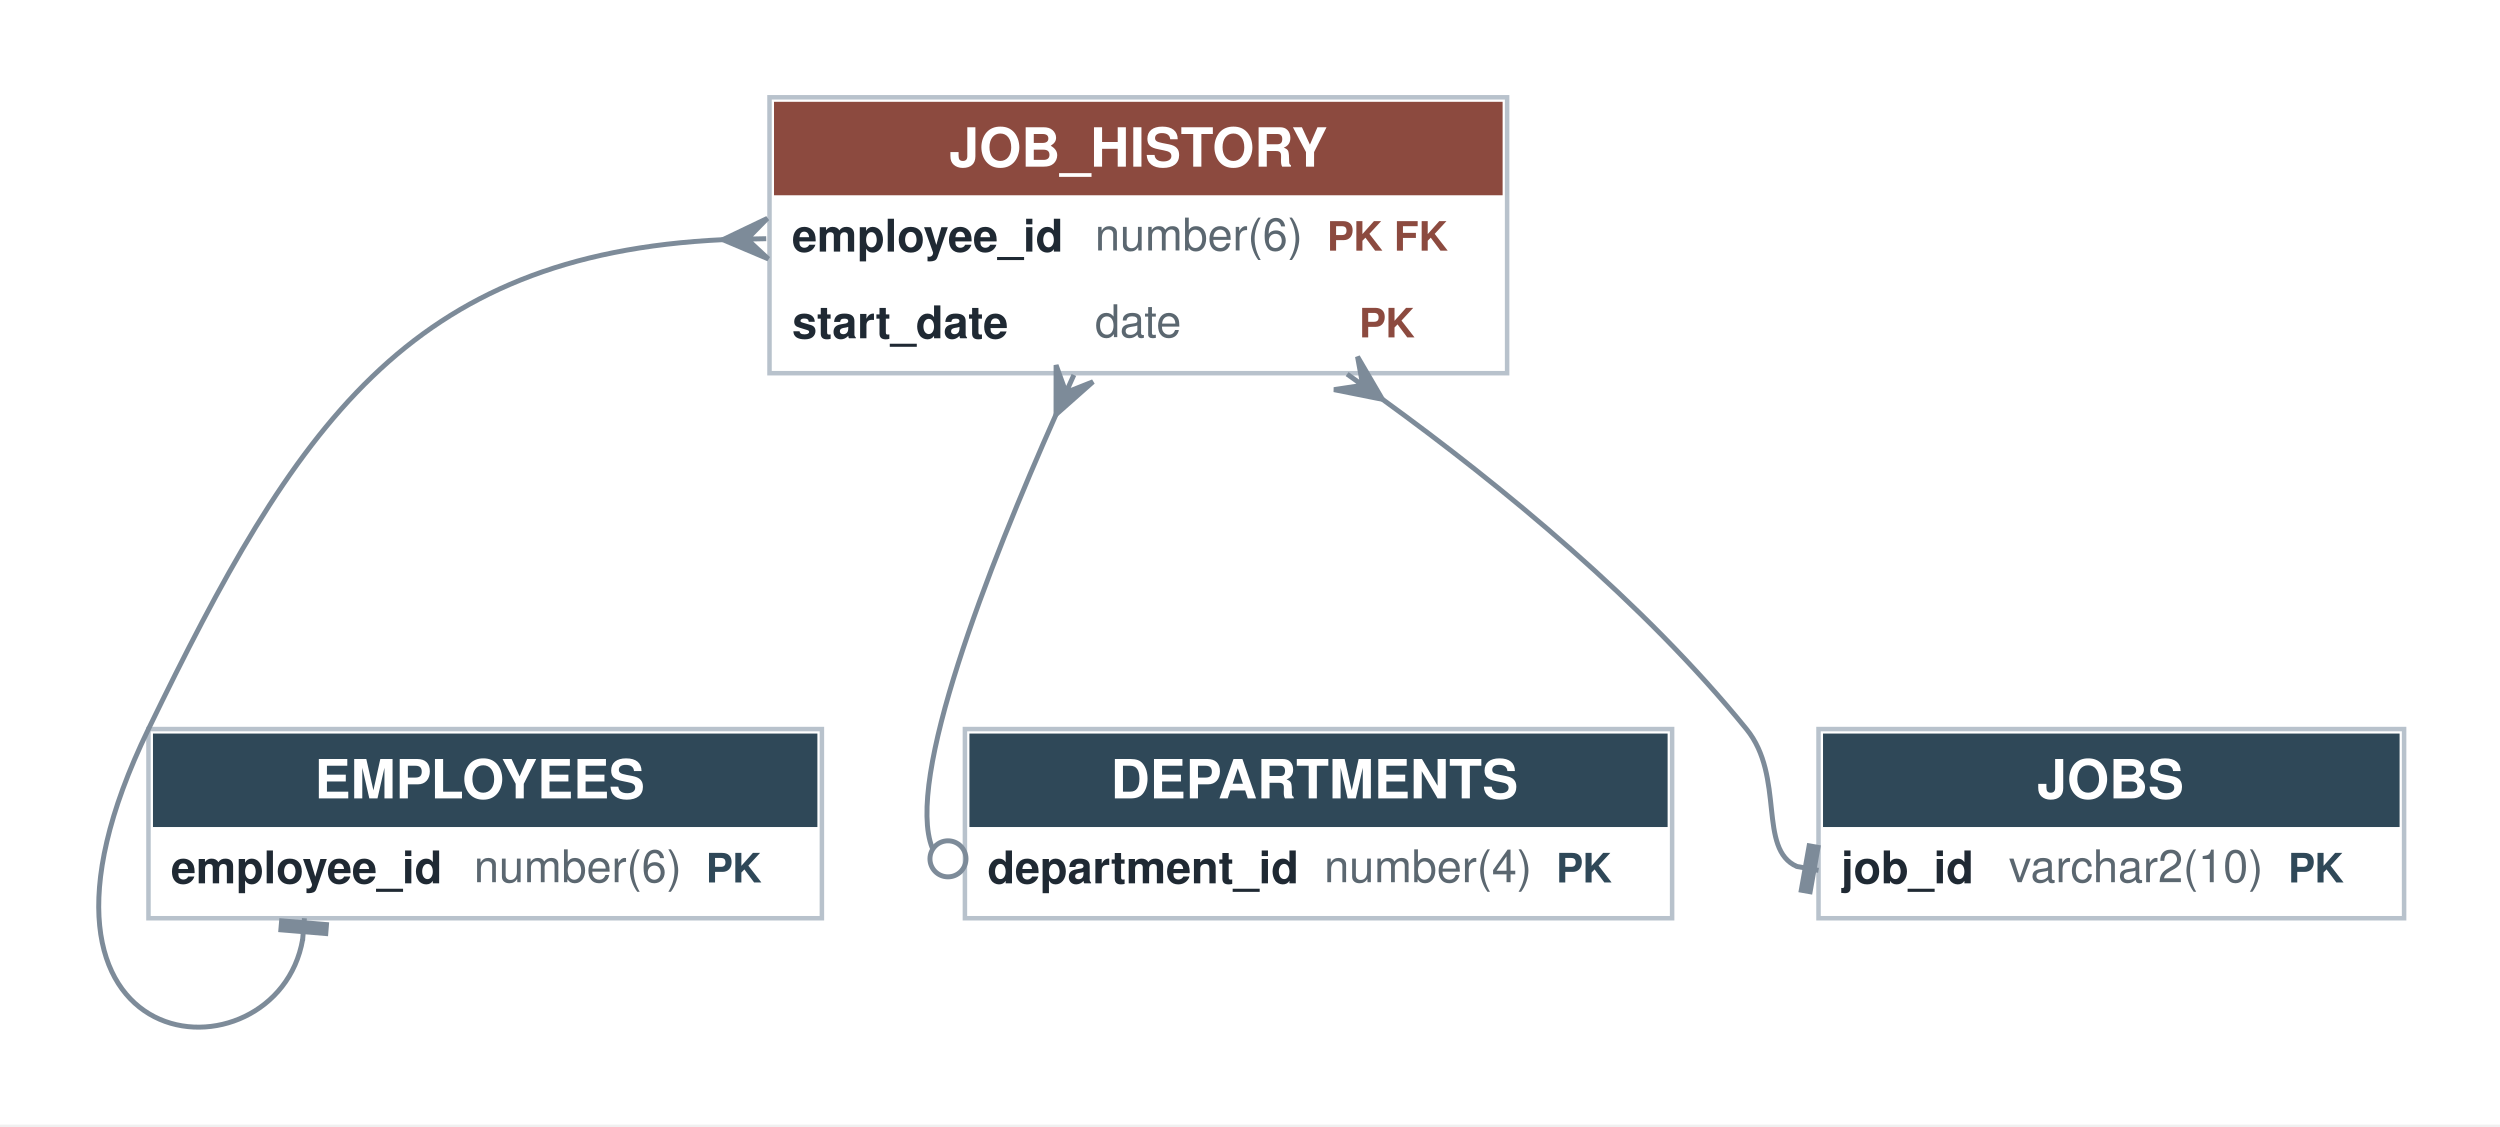
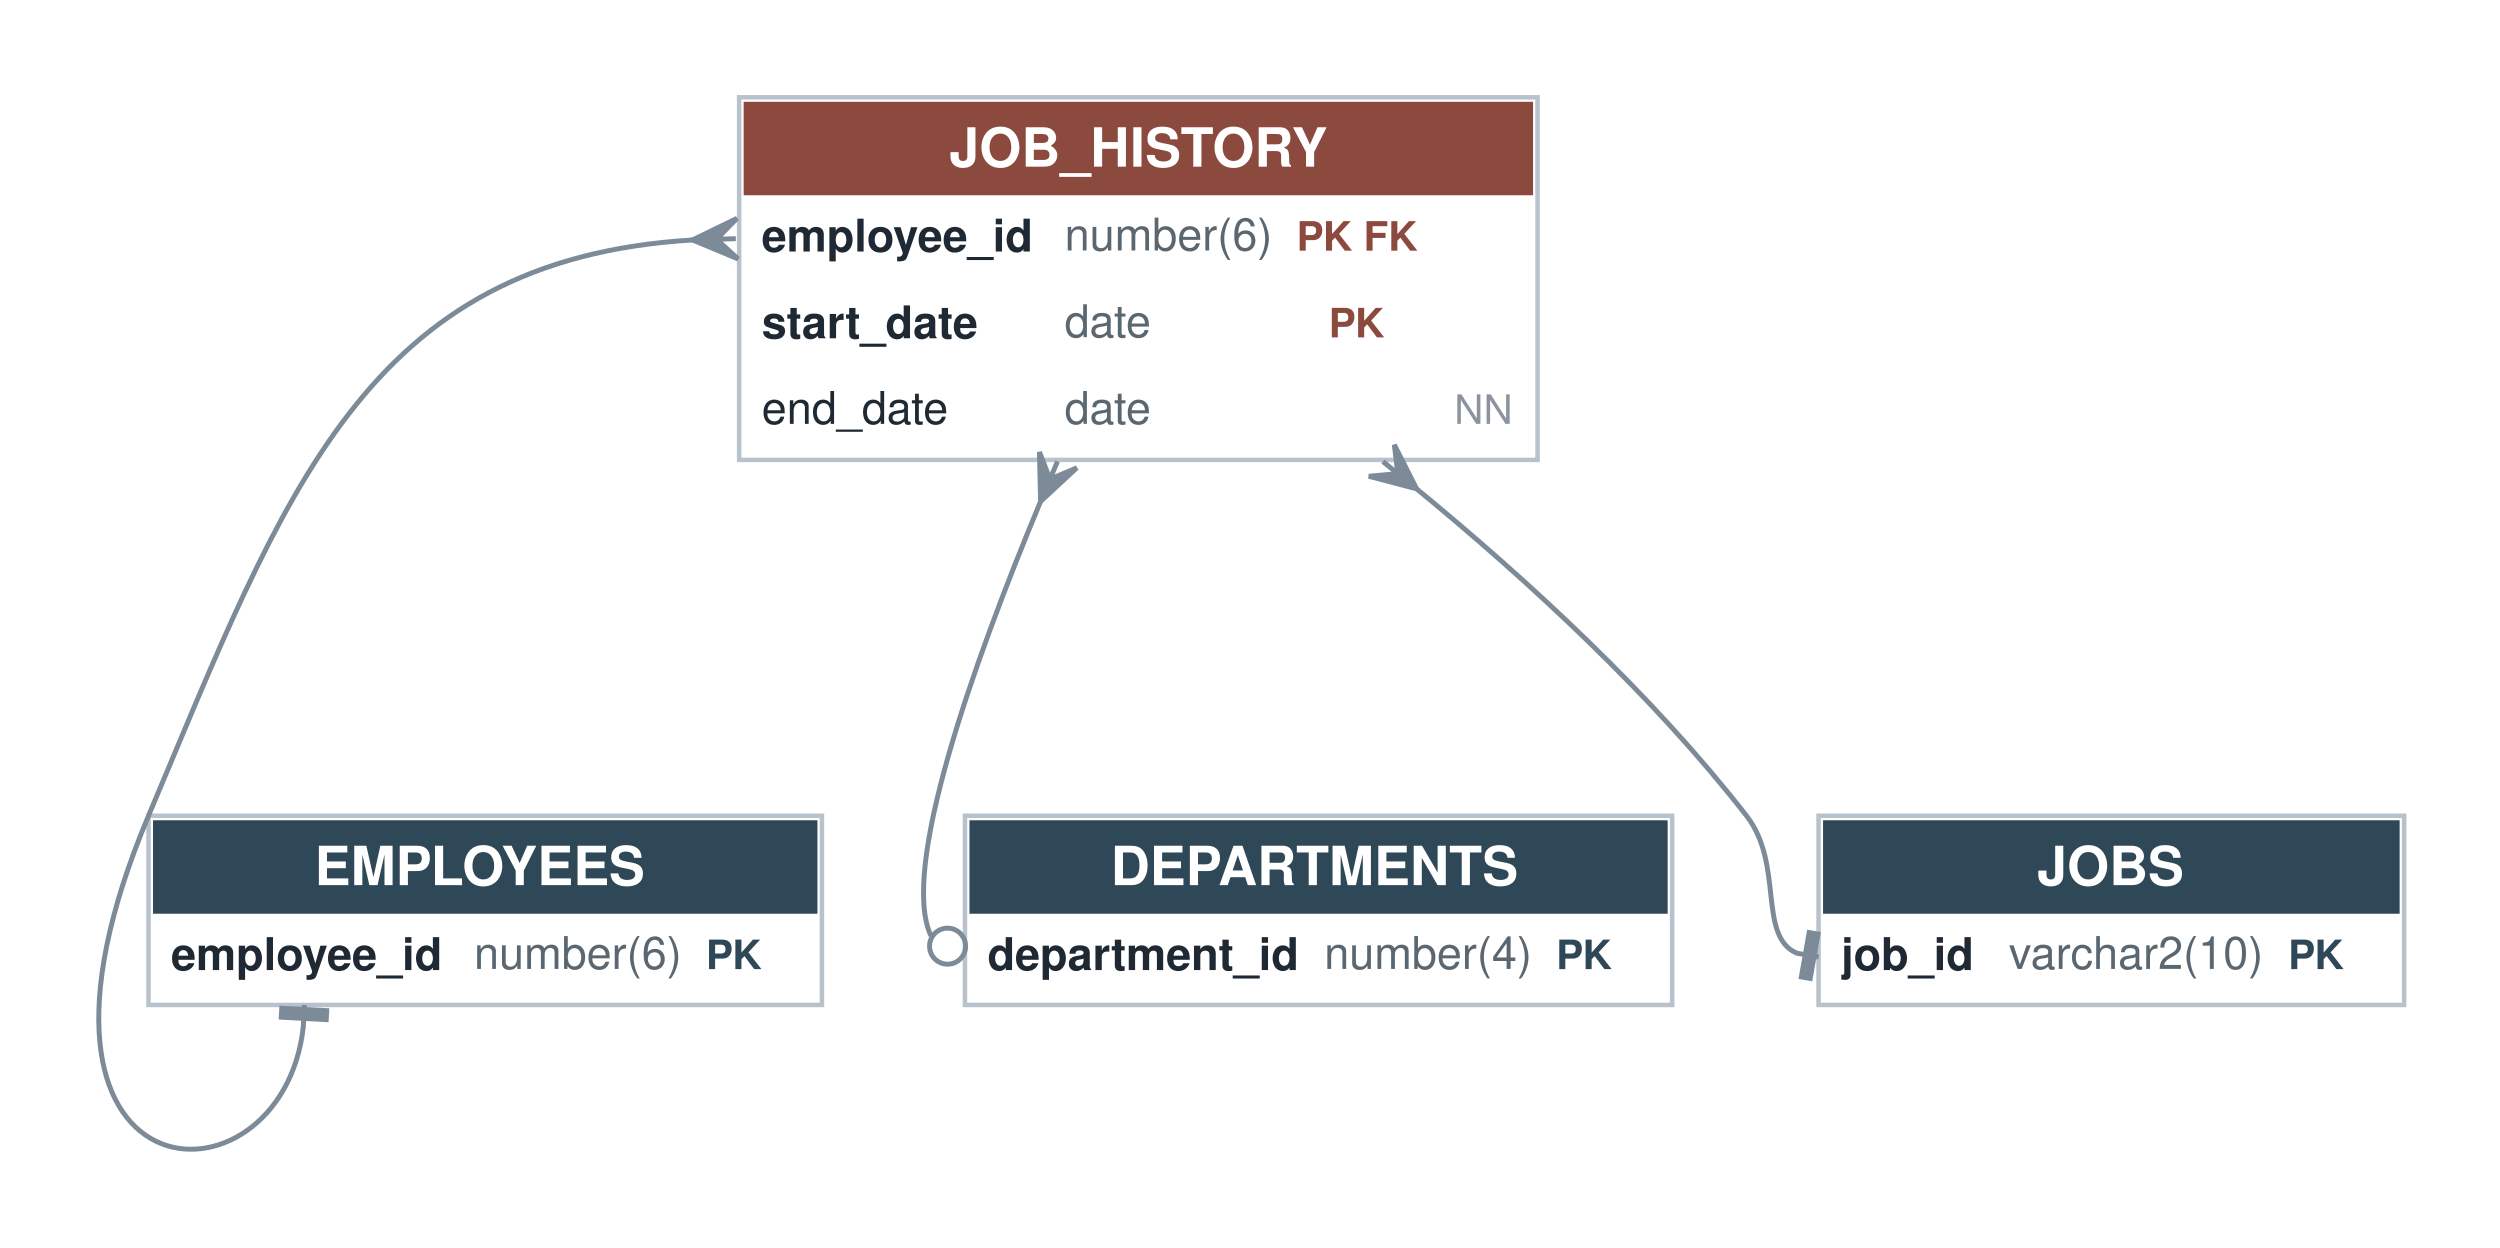
- <svg xmlns="http://www.w3.org/2000/svg" width="555pt" height="250pt" viewBox="0.00 0.00 555.00 250.00">
-   <g id="graph0" class="graph" transform="scale(1 1) rotate(0) translate(21.6 228.06)">
-     <polygon fill="white" stroke="none" points="-21.6,21.6 -21.6,-228.06 533.71,-228.06 533.71,21.6 -21.6,21.6" />
+ <svg xmlns="http://www.w3.org/2000/svg" width="555pt" height="277pt" viewBox="0.00 0.00 555.00 277.00">
+   <g id="graph0" class="graph" transform="scale(1 1) rotate(0) translate(21.6 255.41)">
+     <polygon fill="white" stroke="none" points="-21.6,21.6 -21.6,-255.41 533.72,-255.41 533.72,21.6 -21.6,21.6" />
    <g id="node1" class="node">
-       <polygon fill="#ffffff" stroke="none" points="149.23,-145.21 149.23,-206.46 312.98,-206.46 312.98,-145.21 149.23,-145.21" />
-       <polygon fill="none" stroke="#b8c2cc" points="149.23,-145.21 149.23,-206.46 312.98,-206.46 312.98,-145.21 149.23,-145.21" />
-       <polygon fill="#8c4a3f" stroke="none" points="150.23,-184.71 150.23,-205.46 311.98,-205.46 311.98,-184.71 150.23,-184.71" />
-       <text xml:space="preserve" text-anchor="start" x="189.11" y="-191.06" font-family="Helvetica,Arial,sans-serif" font-weight="bold" font-size="12.00" fill="white">JOB_HISTORY</text>
-       <text xml:space="preserve" text-anchor="start" x="154.23" y="-172.21" font-family="Helvetica,Arial,sans-serif" font-weight="bold" font-size="10.00" fill="#1f2933">employee_id</text>
-       <text xml:space="preserve" text-anchor="start" x="221.48" y="-172.46" font-family="Helvetica,Arial,sans-serif" font-size="10.00" fill="#5b6770">number(6)</text>
-       <text xml:space="preserve" text-anchor="start" x="272.98" y="-172.41" font-family="Helvetica,Arial,sans-serif" font-weight="bold" font-size="9.00" fill="#8c4a3f">PK FK</text>
-       <text xml:space="preserve" text-anchor="start" x="154.23" y="-152.96" font-family="Helvetica,Arial,sans-serif" font-weight="bold" font-size="10.00" fill="#1f2933">start_date</text>
-       <text xml:space="preserve" text-anchor="start" x="221.48" y="-153.21" font-family="Helvetica,Arial,sans-serif" font-size="10.00" fill="#5b6770">date</text>
-       <text xml:space="preserve" text-anchor="start" x="280.11" y="-153.16" font-family="Helvetica,Arial,sans-serif" font-weight="bold" font-size="9.00" fill="#8c4a3f">PK</text>
+       <polygon fill="#ffffff" stroke="none" points="142.49,-153.31 142.49,-233.81 319.74,-233.81 319.74,-153.31 142.49,-153.31" />
+       <polygon fill="none" stroke="#b8c2cc" points="142.49,-153.31 142.49,-233.81 319.74,-233.81 319.74,-153.31 142.49,-153.31" />
+       <polygon fill="#8c4a3f" stroke="none" points="143.49,-212.06 143.49,-232.81 318.74,-232.81 318.74,-212.06 143.49,-212.06" />
+       <text xml:space="preserve" text-anchor="start" x="189.12" y="-218.41" font-family="Helvetica,Arial,sans-serif" font-weight="bold" font-size="12.00" fill="white">JOB_HISTORY</text>
+       <text xml:space="preserve" text-anchor="start" x="147.49" y="-199.56" font-family="Helvetica,Arial,sans-serif" font-weight="bold" font-size="10.00" fill="#1f2933">employee_id</text>
+       <text xml:space="preserve" text-anchor="start" x="214.74" y="-199.81" font-family="Helvetica,Arial,sans-serif" font-size="10.00" fill="#5b6770">number(6)</text>
+       <text xml:space="preserve" text-anchor="start" x="266.24" y="-199.76" font-family="Helvetica,Arial,sans-serif" font-weight="bold" font-size="9.00" fill="#8c4a3f">PK FK</text>
+       <text xml:space="preserve" text-anchor="start" x="147.49" y="-180.31" font-family="Helvetica,Arial,sans-serif" font-weight="bold" font-size="10.00" fill="#1f2933">start_date</text>
+       <text xml:space="preserve" text-anchor="start" x="214.74" y="-180.56" font-family="Helvetica,Arial,sans-serif" font-size="10.00" fill="#5b6770">date</text>
+       <text xml:space="preserve" text-anchor="start" x="273.37" y="-180.51" font-family="Helvetica,Arial,sans-serif" font-weight="bold" font-size="9.00" fill="#8c4a3f">PK</text>
+       <text xml:space="preserve" text-anchor="start" x="147.49" y="-161.31" font-family="Helvetica,Arial,sans-serif" font-size="10.00" fill="#1f2933">end_date</text>
+       <text xml:space="preserve" text-anchor="start" x="214.74" y="-161.31" font-family="Helvetica,Arial,sans-serif" font-size="10.00" fill="#5b6770">date</text>
+       <text xml:space="preserve" text-anchor="start" x="301.24" y="-161.31" font-family="Helvetica,Arial,sans-serif" font-size="9.00" fill="#8b949e">NN</text>
    </g>
    <g id="node2" class="node">
-       <polygon fill="#ffffff" stroke="none" points="192.61,-24.21 192.61,-66.21 349.61,-66.21 349.61,-24.21 192.61,-24.21" />
-       <polygon fill="none" stroke="#b8c2cc" points="192.61,-24.21 192.61,-66.21 349.61,-66.21 349.61,-24.21 192.61,-24.21" />
-       <polygon fill="#2f4858" stroke="none" points="193.61,-44.46 193.61,-65.21 348.61,-65.21 348.61,-44.46 193.61,-44.46" />
-       <text xml:space="preserve" text-anchor="start" x="224.98" y="-50.81" font-family="Helvetica,Arial,sans-serif" font-weight="bold" font-size="12.00" fill="white">DEPARTMENTS</text>
-       <text xml:space="preserve" text-anchor="start" x="197.61" y="-31.96" font-family="Helvetica,Arial,sans-serif" font-weight="bold" font-size="10.00" fill="#1f2933">department_id</text>
-       <text xml:space="preserve" text-anchor="start" x="272.36" y="-32.21" font-family="Helvetica,Arial,sans-serif" font-size="10.00" fill="#5b6770">number(4)</text>
-       <text xml:space="preserve" text-anchor="start" x="323.86" y="-32.16" font-family="Helvetica,Arial,sans-serif" font-weight="bold" font-size="9.00" fill="#2f4858">PK</text>
+       <polygon fill="#ffffff" stroke="none" points="192.62,-32.31 192.62,-74.31 349.62,-74.31 349.62,-32.31 192.62,-32.31" />
+       <polygon fill="none" stroke="#b8c2cc" points="192.62,-32.31 192.62,-74.31 349.62,-74.31 349.62,-32.31 192.62,-32.31" />
+       <polygon fill="#2f4858" stroke="none" points="193.62,-52.56 193.62,-73.31 348.62,-73.31 348.62,-52.56 193.62,-52.56" />
+       <text xml:space="preserve" text-anchor="start" x="224.99" y="-58.91" font-family="Helvetica,Arial,sans-serif" font-weight="bold" font-size="12.00" fill="white">DEPARTMENTS</text>
+       <text xml:space="preserve" text-anchor="start" x="197.62" y="-40.06" font-family="Helvetica,Arial,sans-serif" font-weight="bold" font-size="10.00" fill="#1f2933">department_id</text>
+       <text xml:space="preserve" text-anchor="start" x="272.37" y="-40.31" font-family="Helvetica,Arial,sans-serif" font-size="10.00" fill="#5b6770">number(4)</text>
+       <text xml:space="preserve" text-anchor="start" x="323.87" y="-40.26" font-family="Helvetica,Arial,sans-serif" font-weight="bold" font-size="9.00" fill="#2f4858">PK</text>
    </g>
    <g id="edge1" class="edge">
-       <path fill="none" stroke="#7d8b99" stroke-width="1.1" d="M212.9,-136.18C197.65,-101.86 179.27,-54.89 185.39,-39.75" />
-       <polygon fill="#7d8b99" stroke="#7d8b99" stroke-width="1.1" points="212.84,-136.04 212.85,-147.01 215.05,-140.93 216.8,-144.82 216.8,-144.82 216.8,-144.82 215.05,-140.93 221.05,-143.31 212.84,-136.04" />
-       <ellipse fill="none" stroke="#7d8b99" stroke-width="1.1" cx="188.85" cy="-37.4" rx="4" ry="4" />
+       <path fill="none" stroke="#7d8b99" stroke-width="1.1" d="M209.37,-144C194.31,-107.81 178.13,-62.25 185.08,-47.66" />
+       <polygon fill="#7d8b99" stroke="#7d8b99" stroke-width="1.1" points="209.41,-144.09 209.16,-155.06 211.5,-149.04 213.16,-152.97 213.16,-152.97 213.16,-152.97 211.5,-149.04 217.45,-151.55 209.41,-144.09" />
+       <ellipse fill="none" stroke="#7d8b99" stroke-width="1.1" cx="188.76" cy="-45.36" rx="4" ry="4" />
    </g>
    <g id="node3" class="node">
-       <polygon fill="#ffffff" stroke="none" points="11.36,-24.21 11.36,-66.21 160.86,-66.21 160.86,-24.21 11.36,-24.21" />
-       <polygon fill="none" stroke="#b8c2cc" points="11.36,-24.21 11.36,-66.21 160.86,-66.21 160.86,-24.21 11.36,-24.21" />
-       <polygon fill="#2f4858" stroke="none" points="12.36,-44.46 12.36,-65.21 159.86,-65.21 159.86,-44.46 12.36,-44.46" />
-       <text xml:space="preserve" text-anchor="start" x="48.23" y="-50.81" font-family="Helvetica,Arial,sans-serif" font-weight="bold" font-size="12.00" fill="white">EMPLOYEES</text>
-       <text xml:space="preserve" text-anchor="start" x="16.36" y="-31.96" font-family="Helvetica,Arial,sans-serif" font-weight="bold" font-size="10.00" fill="#1f2933">employee_id</text>
-       <text xml:space="preserve" text-anchor="start" x="83.61" y="-32.21" font-family="Helvetica,Arial,sans-serif" font-size="10.00" fill="#5b6770">number(6)</text>
-       <text xml:space="preserve" text-anchor="start" x="135.11" y="-32.16" font-family="Helvetica,Arial,sans-serif" font-weight="bold" font-size="9.00" fill="#2f4858">PK</text>
+       <polygon fill="#ffffff" stroke="none" points="11.37,-32.31 11.37,-74.31 160.87,-74.31 160.87,-32.31 11.37,-32.31" />
+       <polygon fill="none" stroke="#b8c2cc" points="11.37,-32.31 11.37,-74.31 160.87,-74.31 160.87,-32.31 11.37,-32.31" />
+       <polygon fill="#2f4858" stroke="none" points="12.37,-52.56 12.37,-73.31 159.87,-73.31 159.87,-52.56 12.37,-52.56" />
+       <text xml:space="preserve" text-anchor="start" x="48.24" y="-58.91" font-family="Helvetica,Arial,sans-serif" font-weight="bold" font-size="12.00" fill="white">EMPLOYEES</text>
+       <text xml:space="preserve" text-anchor="start" x="16.37" y="-40.06" font-family="Helvetica,Arial,sans-serif" font-weight="bold" font-size="10.00" fill="#1f2933">employee_id</text>
+       <text xml:space="preserve" text-anchor="start" x="83.62" y="-40.31" font-family="Helvetica,Arial,sans-serif" font-size="10.00" fill="#5b6770">number(6)</text>
+       <text xml:space="preserve" text-anchor="start" x="135.12" y="-40.26" font-family="Helvetica,Arial,sans-serif" font-weight="bold" font-size="9.00" fill="#2f4858">PK</text>
    </g>
    <g id="edge2" class="edge">
-       <path fill="none" stroke="#7d8b99" stroke-width="1.1" d="M139.02,-174.86C68.82,-171.56 43.88,-133.32 11.36,-66.21 -25.11,9.04 39.94,13.32 45.6,-19.56" />
-       <polygon fill="#7d8b99" stroke="#7d8b99" stroke-width="1.1" points="138.87,-174.85 148.76,-179.58 144.23,-174.98 148.5,-175.07 148.5,-175.07 148.5,-175.07 144.23,-174.98 148.97,-170.58 138.87,-174.85" />
-       <polygon fill="#7d8b99" stroke="#7d8b99" stroke-width="1.1" points="50.88,-22.8 40.92,-23.63 40.75,-21.64 50.72,-20.81 50.88,-22.8" />
-       <polyline fill="none" stroke="#7d8b99" stroke-width="1.1" points="45.98,-24.21 45.57,-19.23" />
+       <path fill="none" stroke="#7d8b99" stroke-width="1.1" d="M132.33,-202.15C59.44,-197.84 41.63,-146.18 11.37,-74.31 -25.39,13 41.02,15.42 45.73,-27.45" />
+       <polygon fill="#7d8b99" stroke="#7d8b99" stroke-width="1.1" points="132.13,-202.14 142,-206.93 137.49,-202.3 141.76,-202.42 141.76,-202.42 141.76,-202.42 137.49,-202.3 142.25,-197.93 132.13,-202.14" />
+       <polygon fill="#7d8b99" stroke="#7d8b99" stroke-width="1.1" points="50.93,-31.05 40.95,-31.58 40.84,-29.59 50.82,-29.05 50.93,-31.05" />
+       <polyline fill="none" stroke="#7d8b99" stroke-width="1.1" points="45.99,-32.31 45.72,-27.32" />
    </g>
    <g id="node4" class="node">
-       <polygon fill="#ffffff" stroke="none" points="382.11,-24.21 382.11,-66.21 512.11,-66.21 512.11,-24.21 382.11,-24.21" />
-       <polygon fill="none" stroke="#b8c2cc" points="382.11,-24.21 382.11,-66.21 512.11,-66.21 512.11,-24.21 382.11,-24.21" />
-       <polygon fill="#2f4858" stroke="none" points="383.11,-44.46 383.11,-65.21 511.11,-65.21 511.11,-44.46 383.11,-44.46" />
-       <text xml:space="preserve" text-anchor="start" x="430.61" y="-50.81" font-family="Helvetica,Arial,sans-serif" font-weight="bold" font-size="12.00" fill="white">JOBS</text>
-       <text xml:space="preserve" text-anchor="start" x="387.11" y="-31.96" font-family="Helvetica,Arial,sans-serif" font-weight="bold" font-size="10.00" fill="#1f2933">job_id</text>
-       <text xml:space="preserve" text-anchor="start" x="424.36" y="-32.21" font-family="Helvetica,Arial,sans-serif" font-size="10.00" fill="#5b6770">varchar2(10)</text>
-       <text xml:space="preserve" text-anchor="start" x="486.36" y="-32.16" font-family="Helvetica,Arial,sans-serif" font-weight="bold" font-size="9.00" fill="#2f4858">PK</text>
+       <polygon fill="#ffffff" stroke="none" points="382.12,-32.31 382.12,-74.31 512.12,-74.31 512.12,-32.31 382.12,-32.31" />
+       <polygon fill="none" stroke="#b8c2cc" points="382.12,-32.31 382.12,-74.31 512.12,-74.31 512.12,-32.31 382.12,-32.31" />
+       <polygon fill="#2f4858" stroke="none" points="383.12,-52.56 383.12,-73.31 511.12,-73.31 511.12,-52.56 383.12,-52.56" />
+       <text xml:space="preserve" text-anchor="start" x="430.62" y="-58.91" font-family="Helvetica,Arial,sans-serif" font-weight="bold" font-size="12.00" fill="white">JOBS</text>
+       <text xml:space="preserve" text-anchor="start" x="387.12" y="-40.06" font-family="Helvetica,Arial,sans-serif" font-weight="bold" font-size="10.00" fill="#1f2933">job_id</text>
+       <text xml:space="preserve" text-anchor="start" x="424.37" y="-40.31" font-family="Helvetica,Arial,sans-serif" font-size="10.00" fill="#5b6770">varchar2(10)</text>
+       <text xml:space="preserve" text-anchor="start" x="486.37" y="-40.26" font-family="Helvetica,Arial,sans-serif" font-weight="bold" font-size="9.00" fill="#2f4858">PK</text>
    </g>
    <g id="edge3" class="edge">
-       <path fill="none" stroke="#7d8b99" stroke-width="1.1" d="M285.35,-139.38C312.02,-120.05 343.25,-94.34 366.11,-66.21 374.75,-55.59 368.53,-39.54 377.33,-35.69" />
-       <polygon fill="#7d8b99" stroke="#7d8b99" stroke-width="1.1" points="285.3,-139.41 274.55,-141.56 280.93,-142.53 277.46,-145.01 277.46,-145.01 277.46,-145.01 280.93,-142.53 279.77,-148.88 285.3,-139.41" />
-       <polygon fill="#7d8b99" stroke="#7d8b99" stroke-width="1.1" points="380.25,-30.09 382,-39.94 380.03,-40.29 378.28,-30.44 380.25,-30.09" />
-       <polyline fill="none" stroke="#7d8b99" stroke-width="1.1" points="382.11,-34.84 377.19,-35.72" />
+       <path fill="none" stroke="#7d8b99" stroke-width="1.1" d="M292.77,-146.98C317.59,-126.61 345.22,-101.16 366.12,-74.31 374.53,-63.51 368.49,-47.59 377.33,-43.78" />
+       <polygon fill="#7d8b99" stroke="#7d8b99" stroke-width="1.1" points="292.89,-146.89 282.28,-149.68 288.71,-150.27 285.4,-152.95 285.4,-152.95 285.4,-152.95 288.71,-150.27 287.94,-156.68 292.89,-146.89" />
+       <polygon fill="#7d8b99" stroke="#7d8b99" stroke-width="1.1" points="380.27,-38.19 382,-48.04 380.03,-48.38 378.3,-38.53 380.27,-38.19" />
+       <polyline fill="none" stroke="#7d8b99" stroke-width="1.1" points="382.12,-42.94 377.19,-43.81" />
    </g>
  </g>
</svg>
